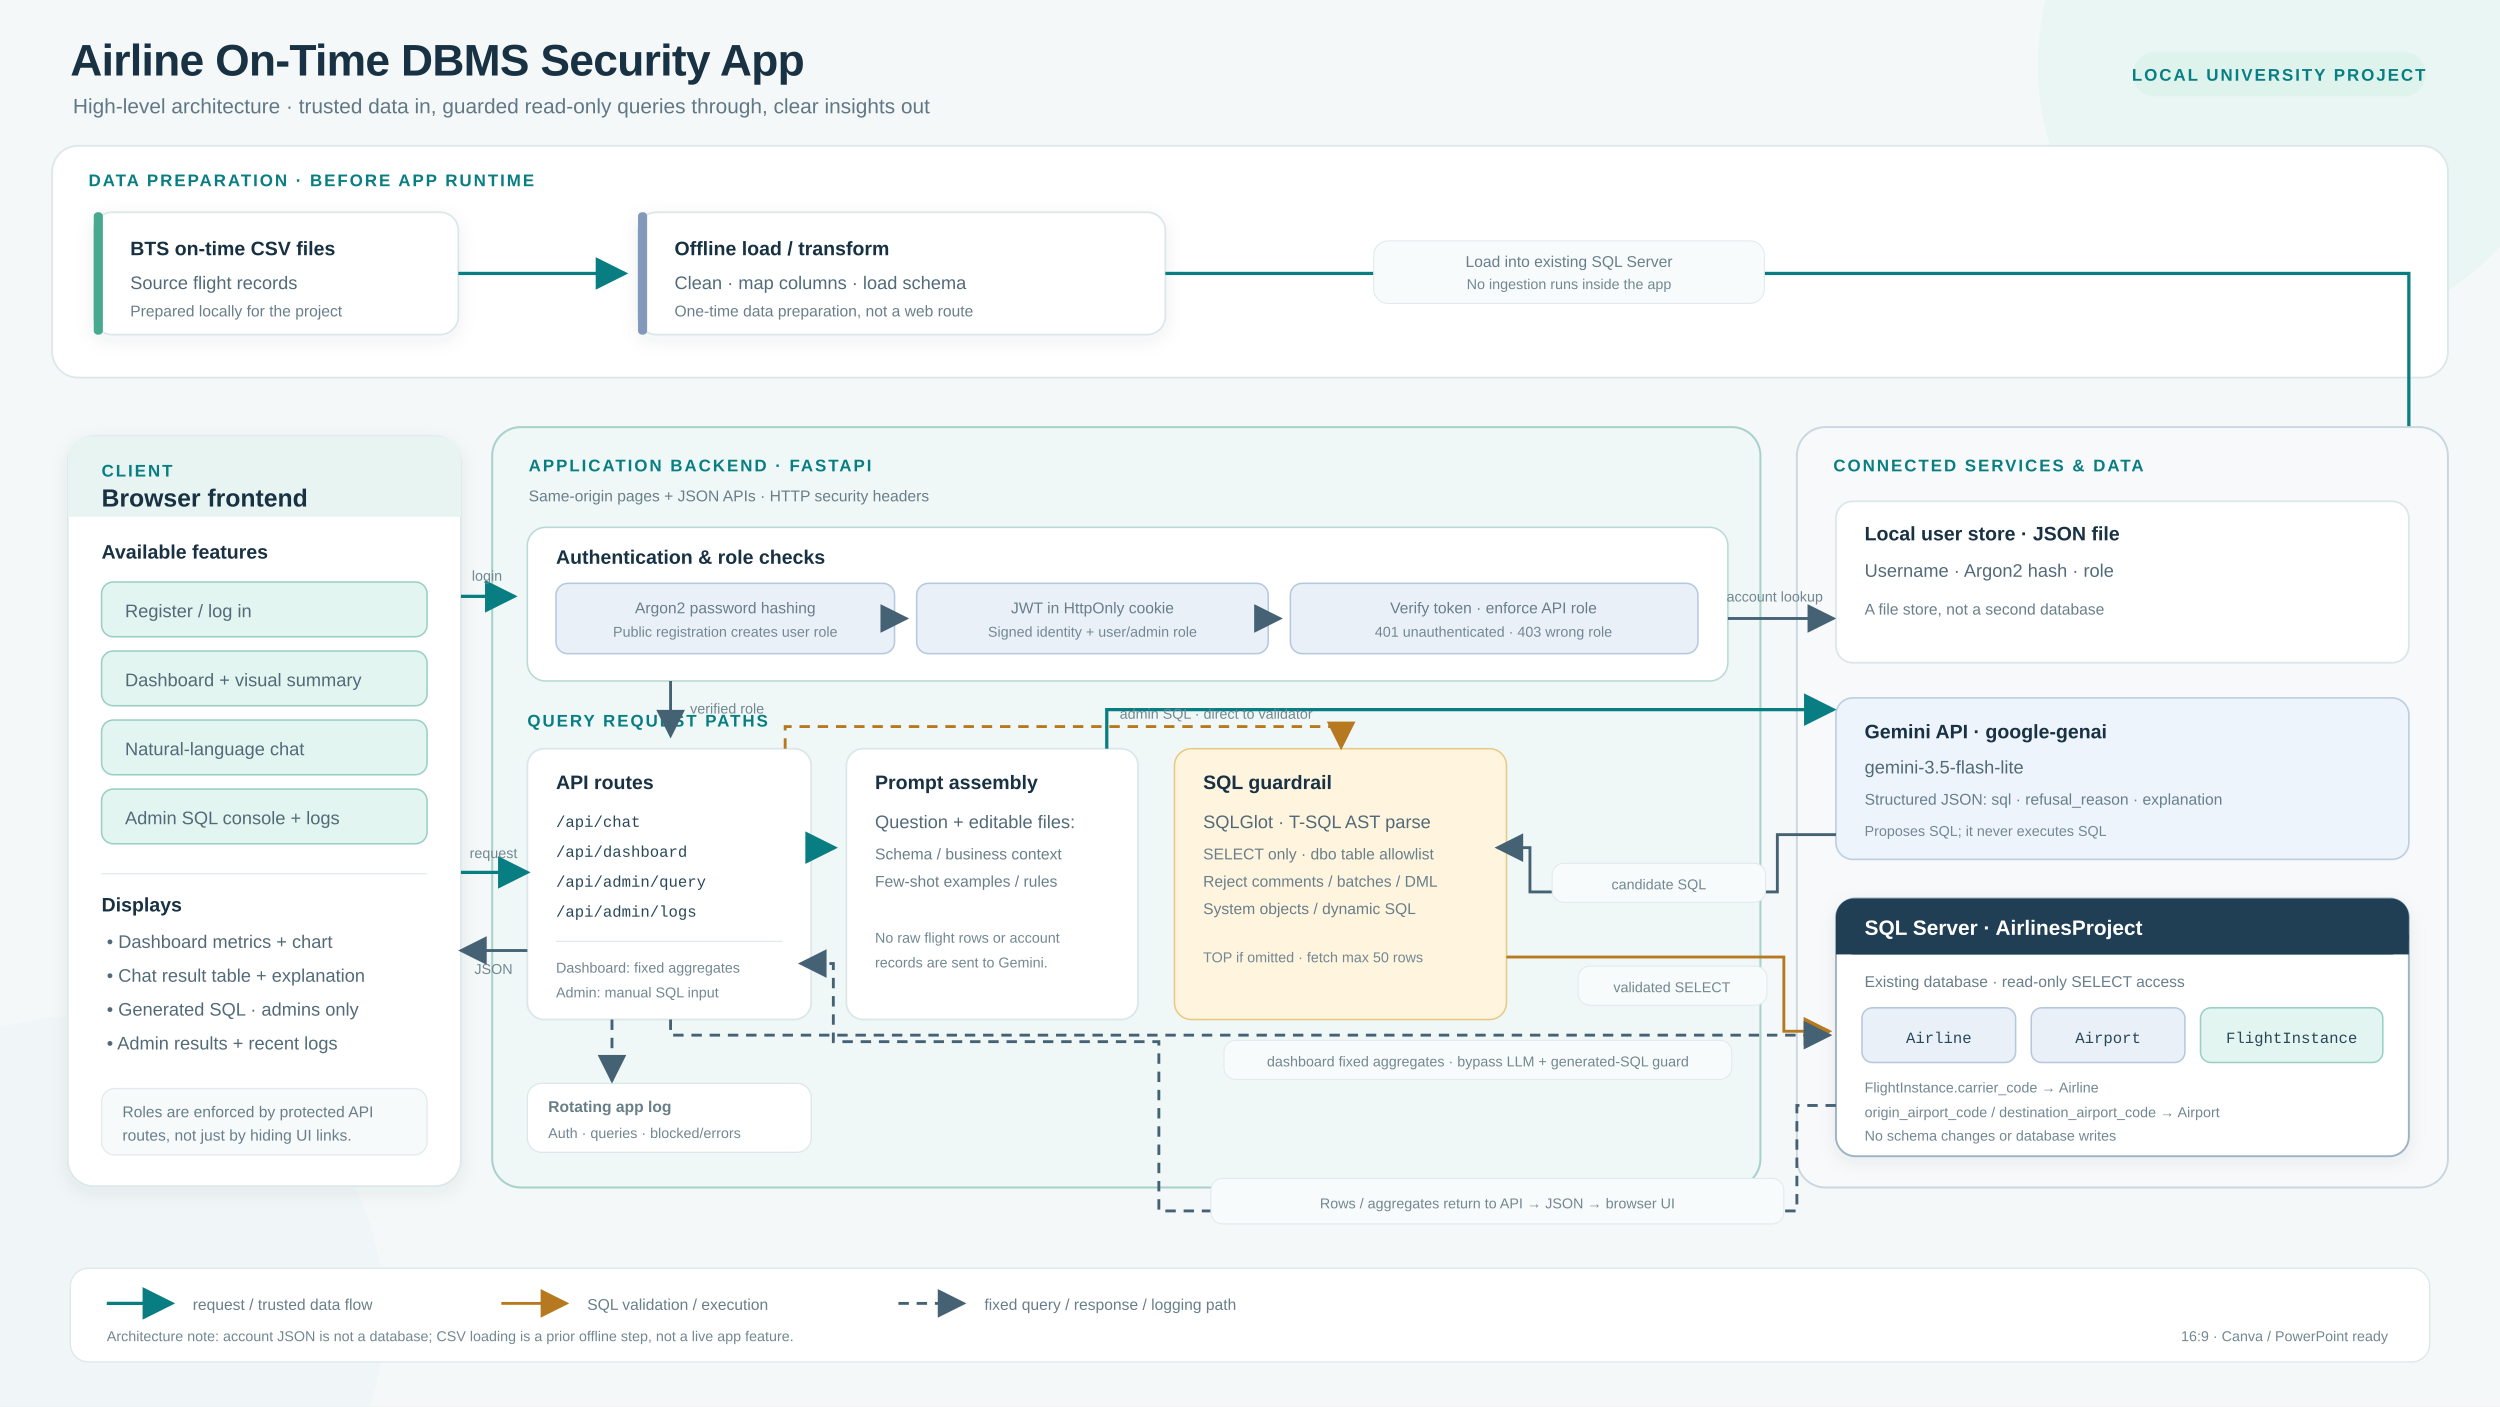
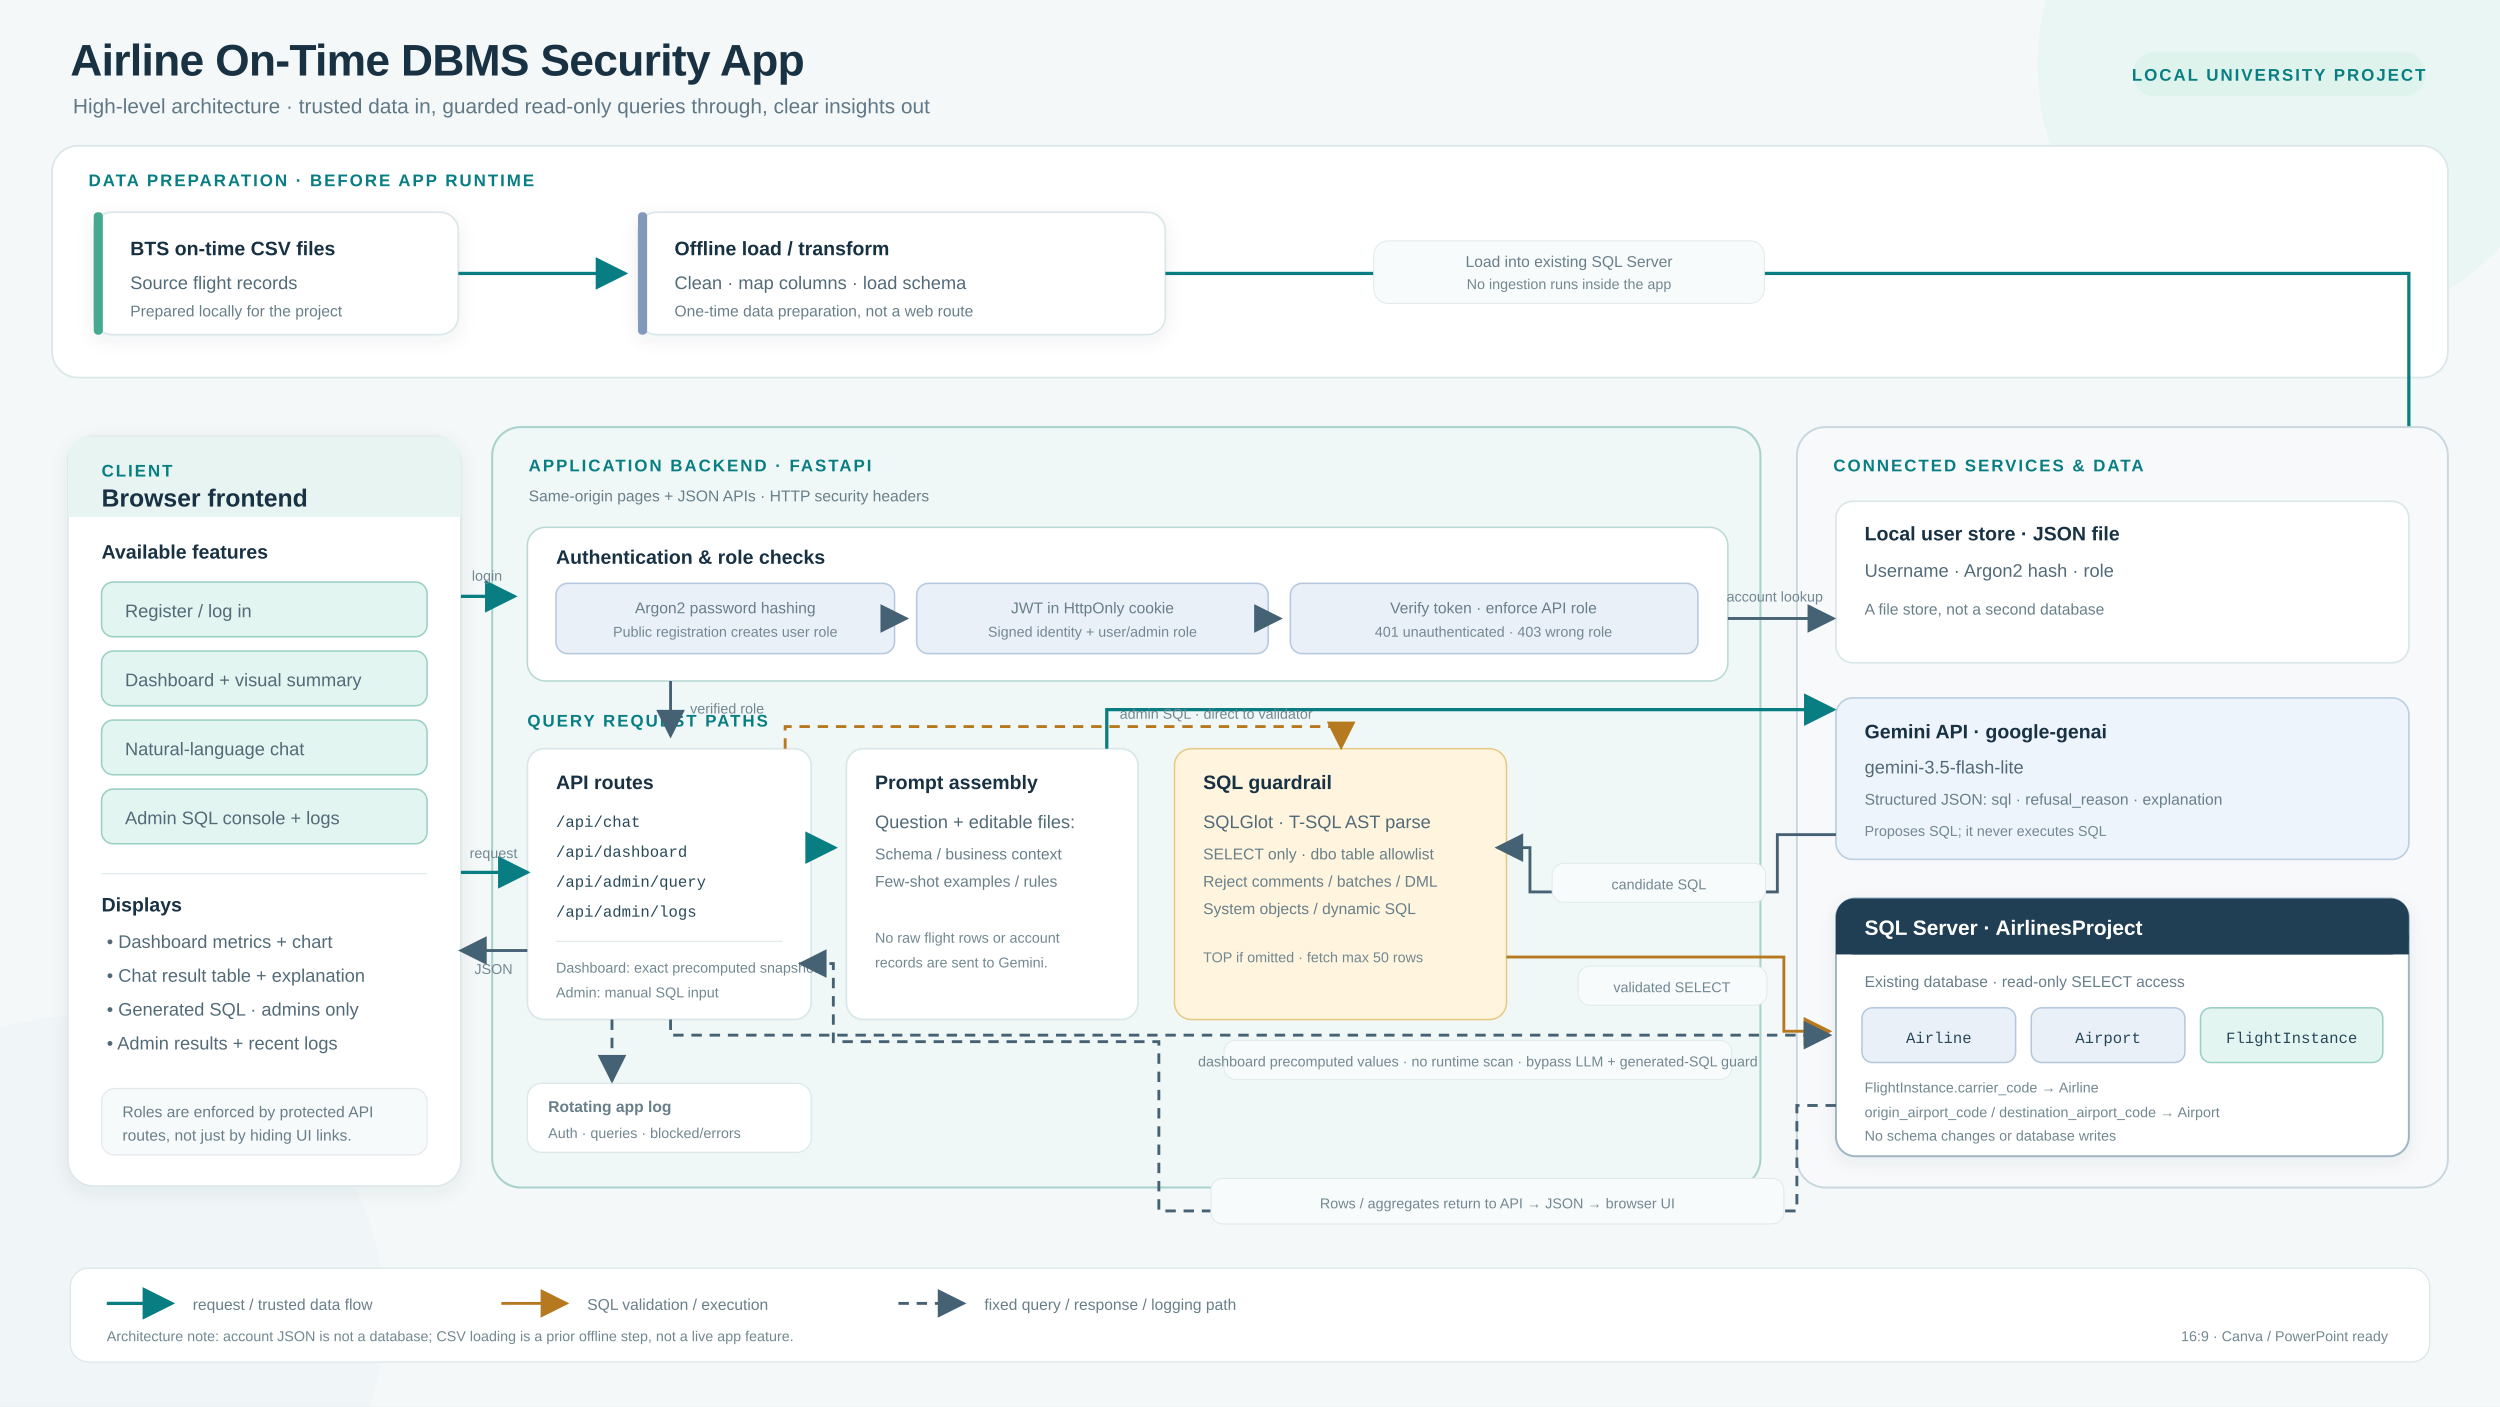
<svg xmlns="http://www.w3.org/2000/svg" width="1920" height="1080" viewBox="0 0 1920 1080" role="img" aria-labelledby="title description">
  <defs>
    <marker id="arrow" markerWidth="12" markerHeight="12" refX="10" refY="6" orient="auto" markerUnits="strokeWidth">
      <path d="M1,1 L11,6 L1,11 Z" fill="#456174" />
    </marker>
    <marker id="arrowTeal" markerWidth="12" markerHeight="12" refX="10" refY="6" orient="auto" markerUnits="strokeWidth">
      <path d="M1,1 L11,6 L1,11 Z" fill="#087e83" />
    </marker>
    <marker id="arrowAmber" markerWidth="12" markerHeight="12" refX="10" refY="6" orient="auto" markerUnits="strokeWidth">
      <path d="M1,1 L11,6 L1,11 Z" fill="#b7791f" />
    </marker>
    <filter id="shadow" x="-15%" y="-15%" width="130%" height="140%">
      <feDropShadow dx="0" dy="4" stdDeviation="7" flood-color="#173a45" flood-opacity=".07" />
    </filter>
    <style>
      text { font-family: "Segoe UI", Arial, sans-serif; fill: #183143; }
      .title { font-size: 34px; font-weight: 750; letter-spacing: -.5px; }
      .subtitle { font-size: 16px; fill: #607786; }
      .section { font-size: 13px; font-weight: 750; letter-spacing: 1.5px; fill: #087e83; }
      .head { font-size: 19px; font-weight: 700; }
      .subhead { font-size: 15px; font-weight: 700; }
      .body { font-size: 14px; fill: #526a78; }
      .small { font-size: 12px; fill: #687e89; }
      .tiny { font-size: 11px; fill: #728791; }
      .mono { font-family: Consolas, "Courier New", monospace; font-size: 12px; fill: #284859; }
      .card { fill: #ffffff; stroke: #dce7e9; stroke-width: 1.4; }
      .backend { fill: #f0f8f7; stroke: #aad2cc; stroke-width: 1.6; }
      .external { fill: #f7f9fb; stroke: #cad7df; stroke-width: 1.5; }
      .tealbox { fill: #e3f5f1; stroke: #9acfc3; stroke-width: 1.2; }
      .navybox { fill: #eaf0f8; stroke: #b6c8dd; stroke-width: 1.2; }
      .amberbox { fill: #fff5df; stroke: #e8c984; stroke-width: 1.2; }
      .arrow { fill: none; stroke: #456174; stroke-width: 2.2; marker-end: url(#arrow); }
      .arrow-teal { fill: none; stroke: #087e83; stroke-width: 2.5; marker-end: url(#arrowTeal); }
      .arrow-amber { fill: none; stroke: #b7791f; stroke-width: 2.2; marker-end: url(#arrowAmber); }
      .dashed { stroke-dasharray: 8 6; }
      .label-bg { fill: #f8fbfb; stroke: #e0e9eb; stroke-width: .8; }
    </style>
  </defs>
  <rect width="1920" height="1080" fill="#f4f8f8" />
  <circle cx="1770" cy="50" r="205" fill="#e2f4ef" opacity=".58" />
  <circle cx="65" cy="1010" r="230" fill="#eaf1f8" opacity=".42" />
  <text x="54" y="58" class="title">Airline On-Time DBMS Security App</text>
  <text x="56" y="87" class="subtitle">High-level architecture · trusted data in, guarded read-only queries through, clear insights out</text>
  <rect x="1638" y="40" width="225" height="34" rx="17" fill="#dff3ed" />
  <text x="1750" y="62" text-anchor="middle" class="section">LOCAL UNIVERSITY PROJECT</text>
  <rect x="40" y="112" width="1840" height="178" rx="20" fill="#ffffff" stroke="#dce7e9" stroke-width="1.4" />
  <text x="68" y="143" class="section">DATA PREPARATION · BEFORE APP RUNTIME</text>
  <g filter="url(#shadow)">
    <rect x="72" y="163" width="280" height="94" rx="14" class="card" />
    <rect x="72" y="163" width="7" height="94" rx="3" fill="#46a98f" />
    <text x="100" y="196" class="subhead">BTS on-time CSV files</text>
    <text x="100" y="222" class="body">Source flight records</text>
    <text x="100" y="243" class="small">Prepared locally for the project</text>
    <rect x="490" y="163" width="405" height="94" rx="14" class="card" />
    <rect x="490" y="163" width="7" height="94" rx="3" fill="#8299bb" />
    <text x="518" y="196" class="subhead">Offline load / transform</text>
    <text x="518" y="222" class="body">Clean · map columns · load schema</text>
    <text x="518" y="243" class="small">One-time data preparation, not a web route</text>
  </g>
  <path d="M352 210 H480" class="arrow-teal" />
  <path d="M895 210 H1850 V680 H1715 V690" class="arrow-teal" />
  <rect x="1055" y="185" width="300" height="48" rx="11" class="label-bg" />
  <text x="1205" y="205" text-anchor="middle" class="small">Load into existing SQL Server</text>
  <text x="1205" y="222" text-anchor="middle" class="tiny">No ingestion runs inside the app</text>
  <g filter="url(#shadow)">
    <rect x="52" y="335" width="302" height="576" rx="20" class="card" />
    <path d="M52 355 Q52 335 72 335 H334 Q354 335 354 355 V397 H52 Z" fill="#e7f4f1" />
  </g>
  <text x="78" y="366" class="section">CLIENT</text>
  <text x="78" y="389" class="head">Browser frontend</text>
  <text x="78" y="429" class="subhead">Available features</text>
  <rect x="78" y="447" width="250" height="42" rx="9" class="tealbox" />
  <text x="96" y="474" class="body">Register / log in</text>
  <rect x="78" y="500" width="250" height="42" rx="9" class="tealbox" />
  <text x="96" y="527" class="body">Dashboard + visual summary</text>
  <rect x="78" y="553" width="250" height="42" rx="9" class="tealbox" />
  <text x="96" y="580" class="body">Natural-language chat</text>
  <rect x="78" y="606" width="250" height="42" rx="9" class="tealbox" />
  <text x="96" y="633" class="body">Admin SQL console + logs</text>
  <line x1="78" y1="671" x2="328" y2="671" stroke="#e1eaec" />
  <text x="78" y="700" class="subhead">Displays</text>
  <text x="82" y="728" class="body">• Dashboard metrics + chart</text>
  <text x="82" y="754" class="body">• Chat result table + explanation</text>
  <text x="82" y="780" class="body">• Generated SQL · admins only</text>
  <text x="82" y="806" class="body">• Admin results + recent logs</text>
  <rect x="78" y="836" width="250" height="51" rx="10" fill="#f7fafb" stroke="#e2eaec" />
  <text x="94" y="858" class="small">Roles are enforced by protected API</text>
  <text x="94" y="876" class="small">routes, not just by hiding UI links.</text>
  <rect x="378" y="328" width="974" height="584" rx="22" class="backend" />
  <text x="406" y="362" class="section">APPLICATION BACKEND · FASTAPI</text>
  <text x="406" y="385" class="small">Same-origin pages + JSON APIs · HTTP security headers</text>
  <rect x="405" y="405" width="922" height="118" rx="14" fill="#ffffff" stroke="#b8d9d4" stroke-width="1.2" />
  <text x="427" y="433" class="subhead">Authentication &amp; role checks</text>
  <rect x="427" y="448" width="260" height="54" rx="9" class="navybox" />
  <text x="557" y="471" text-anchor="middle" class="small">Argon2 password hashing</text>
  <text x="557" y="489" text-anchor="middle" class="tiny">Public registration creates user role</text>
  <rect x="704" y="448" width="270" height="54" rx="9" class="navybox" />
  <text x="839" y="471" text-anchor="middle" class="small">JWT in HttpOnly cookie</text>
  <text x="839" y="489" text-anchor="middle" class="tiny">Signed identity + user/admin role</text>
  <rect x="991" y="448" width="313" height="54" rx="9" class="navybox" />
  <text x="1147" y="471" text-anchor="middle" class="small">Verify token · enforce API role</text>
  <text x="1147" y="489" text-anchor="middle" class="tiny">401 unauthenticated · 403 wrong role</text>
  <path d="M687 475 H696" class="arrow" />
  <path d="M974 475 H983" class="arrow" />
  <text x="405" y="558" class="section">QUERY REQUEST PATHS</text>
  <rect x="405" y="575" width="218" height="208" rx="13" class="card" />
  <text x="427" y="606" class="subhead">API routes</text>
  <text x="427" y="635" class="mono">/api/chat</text>
  <text x="427" y="658" class="mono">/api/dashboard</text>
  <text x="427" y="681" class="mono">/api/admin/query</text>
  <text x="427" y="704" class="mono">/api/admin/logs</text>
  <line x1="427" y1="723" x2="601" y2="723" stroke="#e1eaec" />
-   <text x="427" y="747" class="tiny">Dashboard: fixed aggregates</text>
+   <text x="427" y="747" class="tiny">Dashboard: exact precomputed snapshot</text>
  <text x="427" y="766" class="tiny">Admin: manual SQL input</text>
  <rect x="650" y="575" width="224" height="208" rx="13" class="card" />
  <text x="672" y="606" class="subhead">Prompt assembly</text>
  <text x="672" y="636" class="body">Question + editable files:</text>
  <text x="672" y="660" class="small">Schema / business context</text>
  <text x="672" y="681" class="small">Few-shot examples / rules</text>
  <text x="672" y="724" class="tiny">No raw flight rows or account</text>
  <text x="672" y="743" class="tiny">records are sent to Gemini.</text>
  <rect x="902" y="575" width="255" height="208" rx="13" class="amberbox" />
  <text x="924" y="606" class="subhead">SQL guardrail</text>
  <text x="924" y="636" class="body">SQLGlot · T-SQL AST parse</text>
  <text x="924" y="660" class="small">SELECT only · dbo table allowlist</text>
  <text x="924" y="681" class="small">Reject comments / batches / DML</text>
  <text x="924" y="702" class="small">System objects / dynamic SQL</text>
  <text x="924" y="739" class="tiny">TOP if omitted · fetch max 50 rows</text>
  <rect x="405" y="832" width="218" height="53" rx="11" fill="#ffffff" stroke="#dce7e9" />
  <text x="421" y="854" class="small" style="font-weight:700">Rotating app log</text>
  <text x="421" y="874" class="tiny">Auth · queries · blocked/errors</text>
  <rect x="1380" y="328" width="500" height="584" rx="22" class="external" />
  <text x="1408" y="362" class="section">CONNECTED SERVICES &amp; DATA</text>
  <rect x="1410" y="385" width="440" height="124" rx="13" class="card" />
  <text x="1432" y="415" class="subhead">Local user store · JSON file</text>
  <text x="1432" y="443" class="body">Username · Argon2 hash · role</text>
  <text x="1432" y="472" class="small">A file store, not a second database</text>
  <path d="M1327 475 H1408" class="arrow" />
  <text x="1363" y="462" text-anchor="middle" class="tiny">account lookup</text>
  <rect x="1410" y="536" width="440" height="124" rx="13" fill="#edf4fc" stroke="#bdcfe1" stroke-width="1.3" />
  <text x="1432" y="567" class="subhead">Gemini API · google-genai</text>
  <text x="1432" y="594" class="body">gemini-3.5-flash-lite</text>
  <text x="1432" y="618" class="small">Structured JSON: sql · refusal_reason · explanation</text>
  <text x="1432" y="642" class="tiny">Proposes SQL; it never executes SQL</text>
  <g filter="url(#shadow)">
    <rect x="1410" y="690" width="440" height="198" rx="15" fill="#ffffff" stroke="#9eb4c2" stroke-width="1.5" />
  </g>
  <rect x="1410" y="690" width="440" height="43" rx="14" fill="#203f55" />
  <path d="M1410 718 H1850 V733 H1410 Z" fill="#203f55" />
  <text x="1432" y="718" style="fill:#ffffff;font-size:16px;font-weight:700">SQL Server · AirlinesProject</text>
  <text x="1432" y="758" class="small">Existing database · read-only SELECT access</text>
  <rect x="1430" y="774" width="118" height="42" rx="8" class="navybox" />
  <text x="1489" y="801" text-anchor="middle" class="mono">Airline</text>
  <rect x="1560" y="774" width="118" height="42" rx="8" class="navybox" />
  <text x="1619" y="801" text-anchor="middle" class="mono">Airport</text>
  <rect x="1690" y="774" width="140" height="42" rx="8" class="tealbox" />
  <text x="1760" y="801" text-anchor="middle" class="mono">FlightInstance</text>
  <text x="1432" y="839" class="tiny">FlightInstance.carrier_code → Airline</text>
  <text x="1432" y="858" class="tiny">origin_airport_code / destination_airport_code → Airport</text>
  <text x="1432" y="876" class="tiny">No schema changes or database writes</text>
  <path d="M623 651 H641" class="arrow-teal" />
  <path d="M850 575 V545 H1408" class="arrow-teal" />
  <path d="M1410 641 H1365 V685 H1175 V651 H1150" class="arrow" />
  <rect x="1192" y="663" width="164" height="30" rx="9" class="label-bg" />
  <text x="1274" y="683" text-anchor="middle" class="tiny">candidate SQL</text>
  <path d="M1157 735 H1370 V792 H1405" class="arrow-amber" />
  <rect x="1212" y="742" width="145" height="30" rx="9" class="label-bg" />
  <text x="1284" y="762" text-anchor="middle" class="tiny">validated SELECT</text>
  <path d="M603 575 V558 H1030 V574" class="arrow-amber dashed" />
  <text x="934" y="552" text-anchor="middle" class="tiny">admin SQL · direct to validator</text>
  <path d="M515 783 V795 H1405" class="arrow dashed" />
  <rect x="940" y="799" width="390" height="30" rx="9" class="label-bg" />
-   <text x="1135" y="819" text-anchor="middle" class="tiny">dashboard fixed aggregates · bypass LLM + generated-SQL guard</text>
+   <text x="1135" y="819" text-anchor="middle" class="tiny">dashboard precomputed values · no runtime scan · bypass LLM + generated-SQL guard</text>
  <path d="M354 458 H395" class="arrow-teal" />
  <text x="374" y="446" text-anchor="middle" class="tiny">login</text>
  <path d="M354 670 H405" class="arrow-teal" />
  <text x="379" y="659" text-anchor="middle" class="tiny">request</text>
  <path d="M405 730 H354" class="arrow" />
  <text x="379" y="748" text-anchor="middle" class="tiny">JSON</text>
  <path d="M515 523 V565" class="arrow" />
  <text x="530" y="548" class="tiny">verified role</text>
  <path d="M470 783 V830" class="arrow dashed" />
  <path d="M1410 849 H1380 V930 H890 V800 H640 V740 H615" class="arrow dashed" />
  <rect x="930" y="905" width="440" height="35" rx="9" class="label-bg" />
  <text x="1150" y="928" text-anchor="middle" class="tiny">Rows / aggregates return to API → JSON → browser UI</text>
  <rect x="54" y="974" width="1812" height="72" rx="14" fill="#ffffff" stroke="#dce7e9" />
  <line x1="82" y1="1001" x2="132" y2="1001" class="arrow-teal" />
  <text x="148" y="1006" class="small">request / trusted data flow</text>
  <line x1="385" y1="1001" x2="435" y2="1001" class="arrow-amber" />
  <text x="451" y="1006" class="small">SQL validation / execution</text>
  <line x1="690" y1="1001" x2="740" y2="1001" class="arrow dashed" />
  <text x="756" y="1006" class="small">fixed query / response / logging path</text>
  <text x="82" y="1030" class="tiny">Architecture note: account JSON is not a database; CSV loading is a prior offline step, not a live app feature.</text>
  <text x="1834" y="1030" text-anchor="end" class="tiny">16:9 · Canva / PowerPoint ready</text>
</svg>
